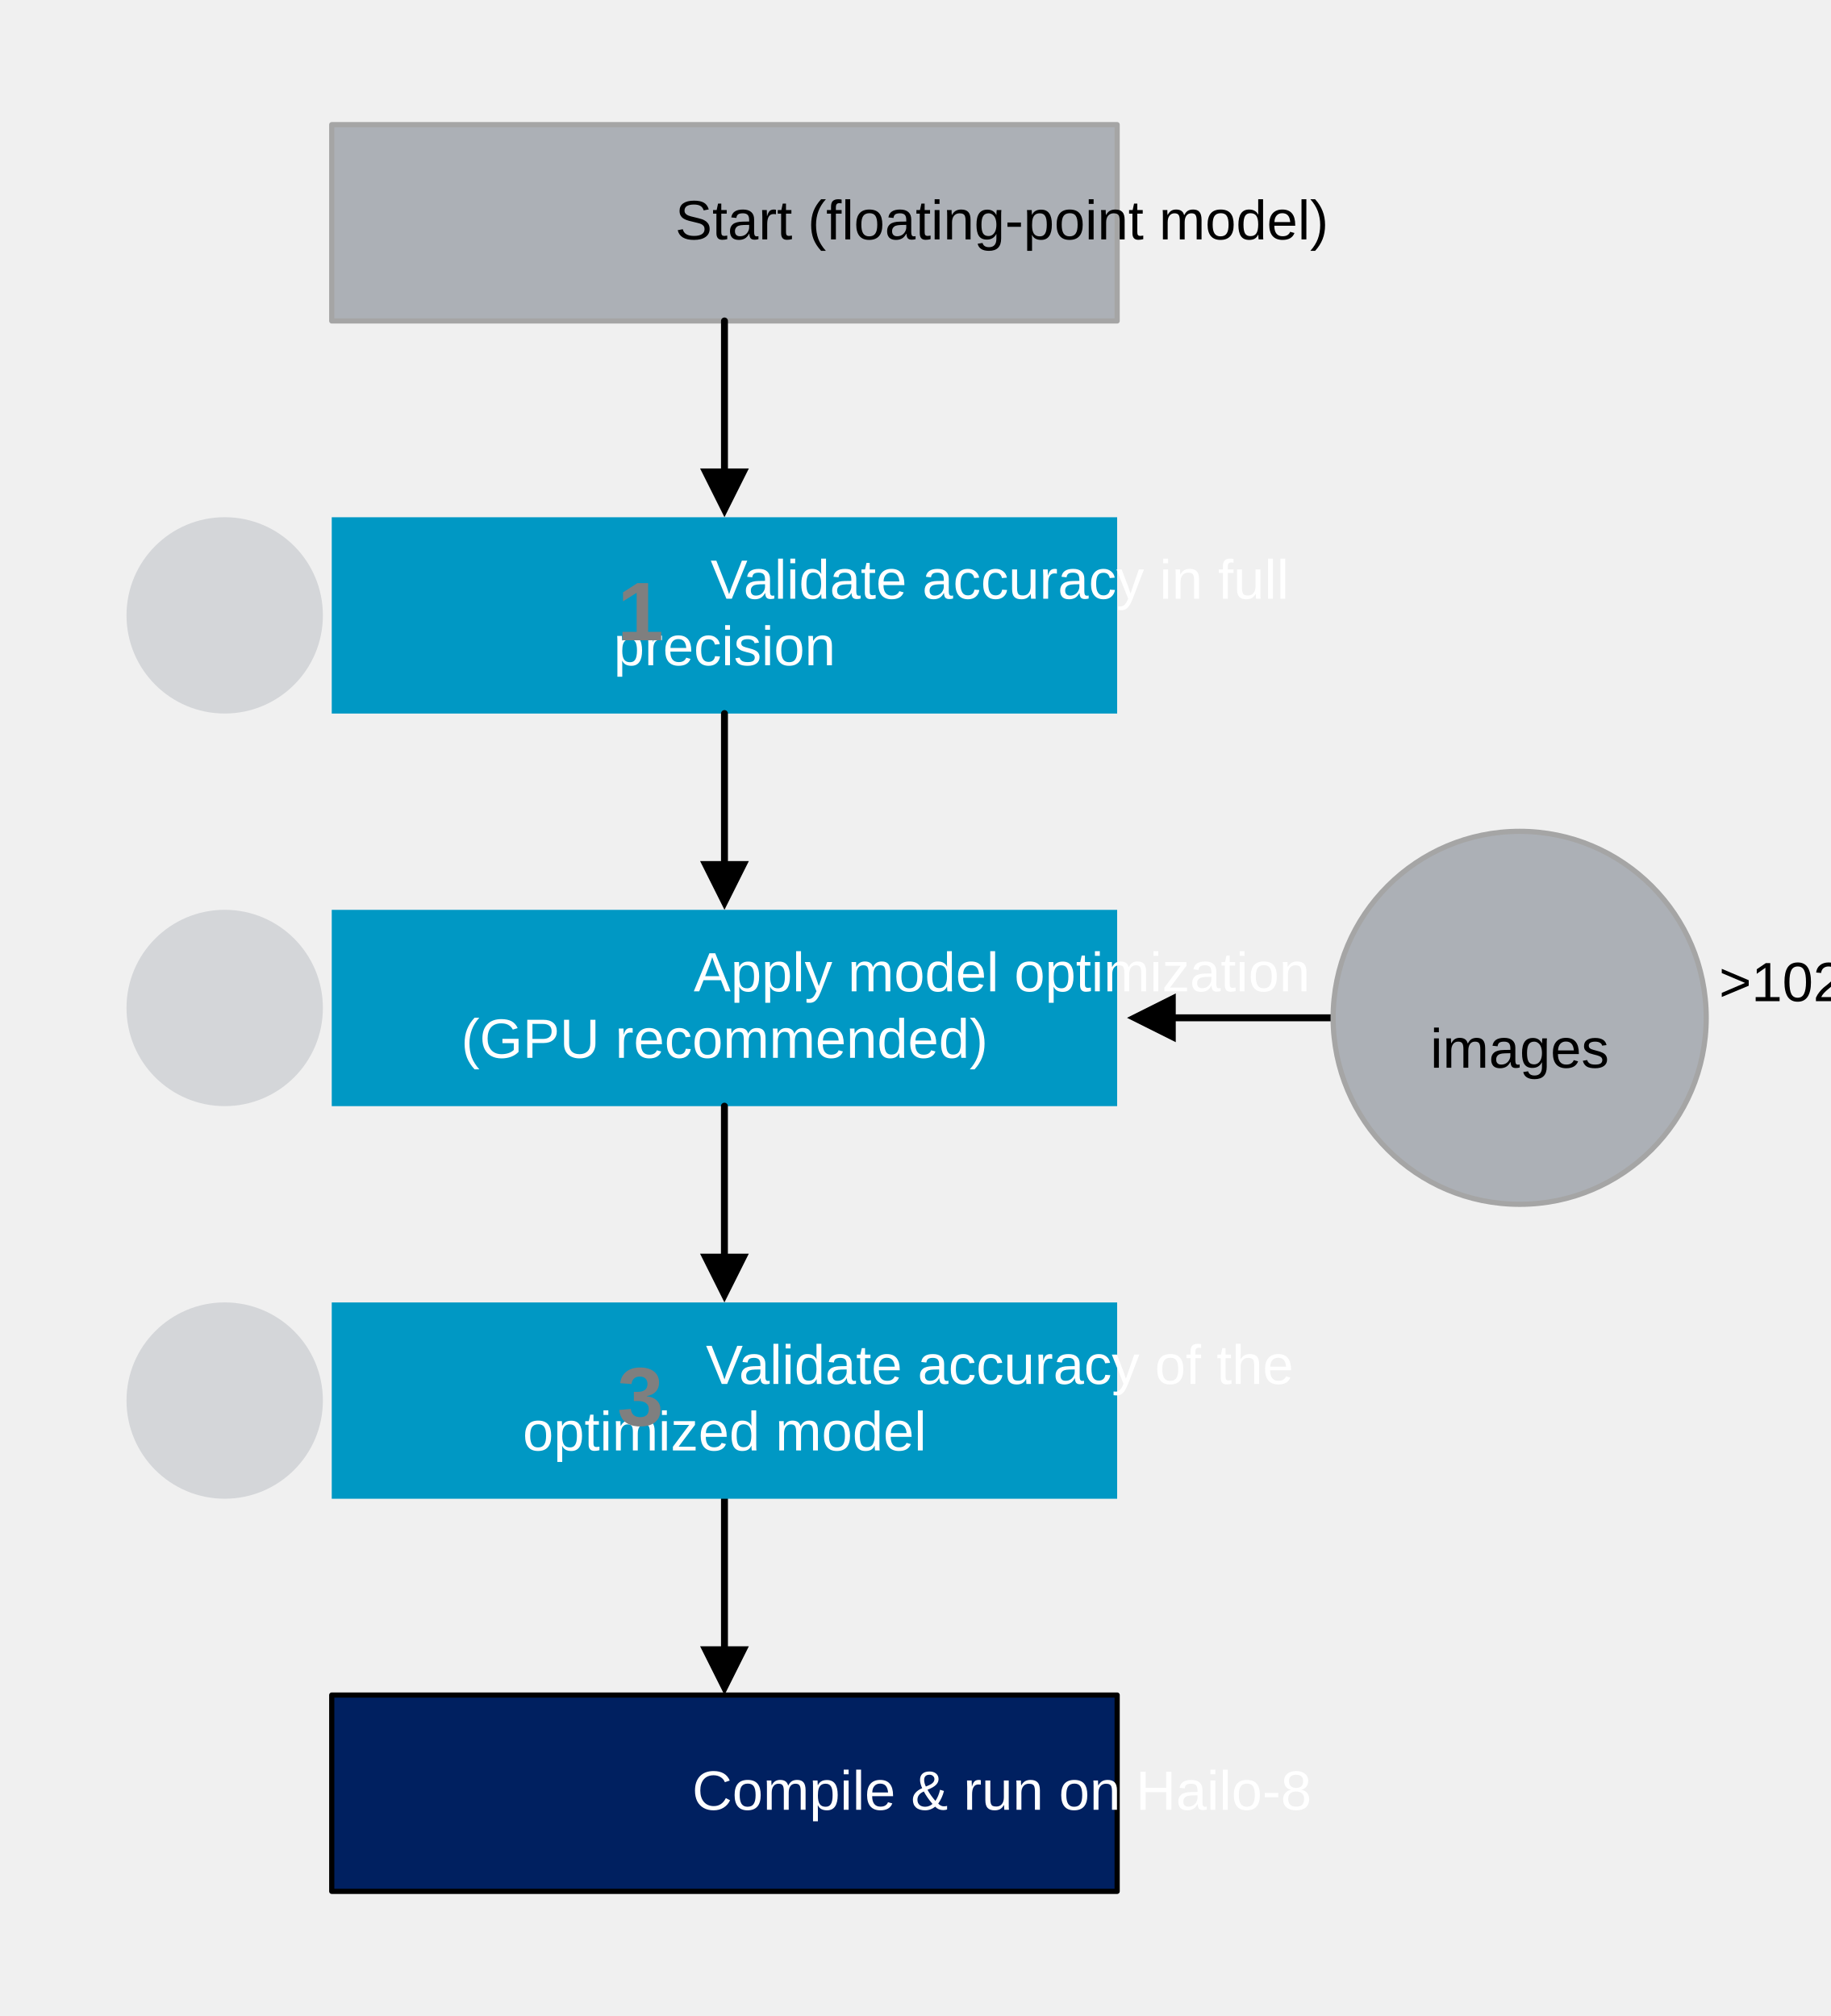
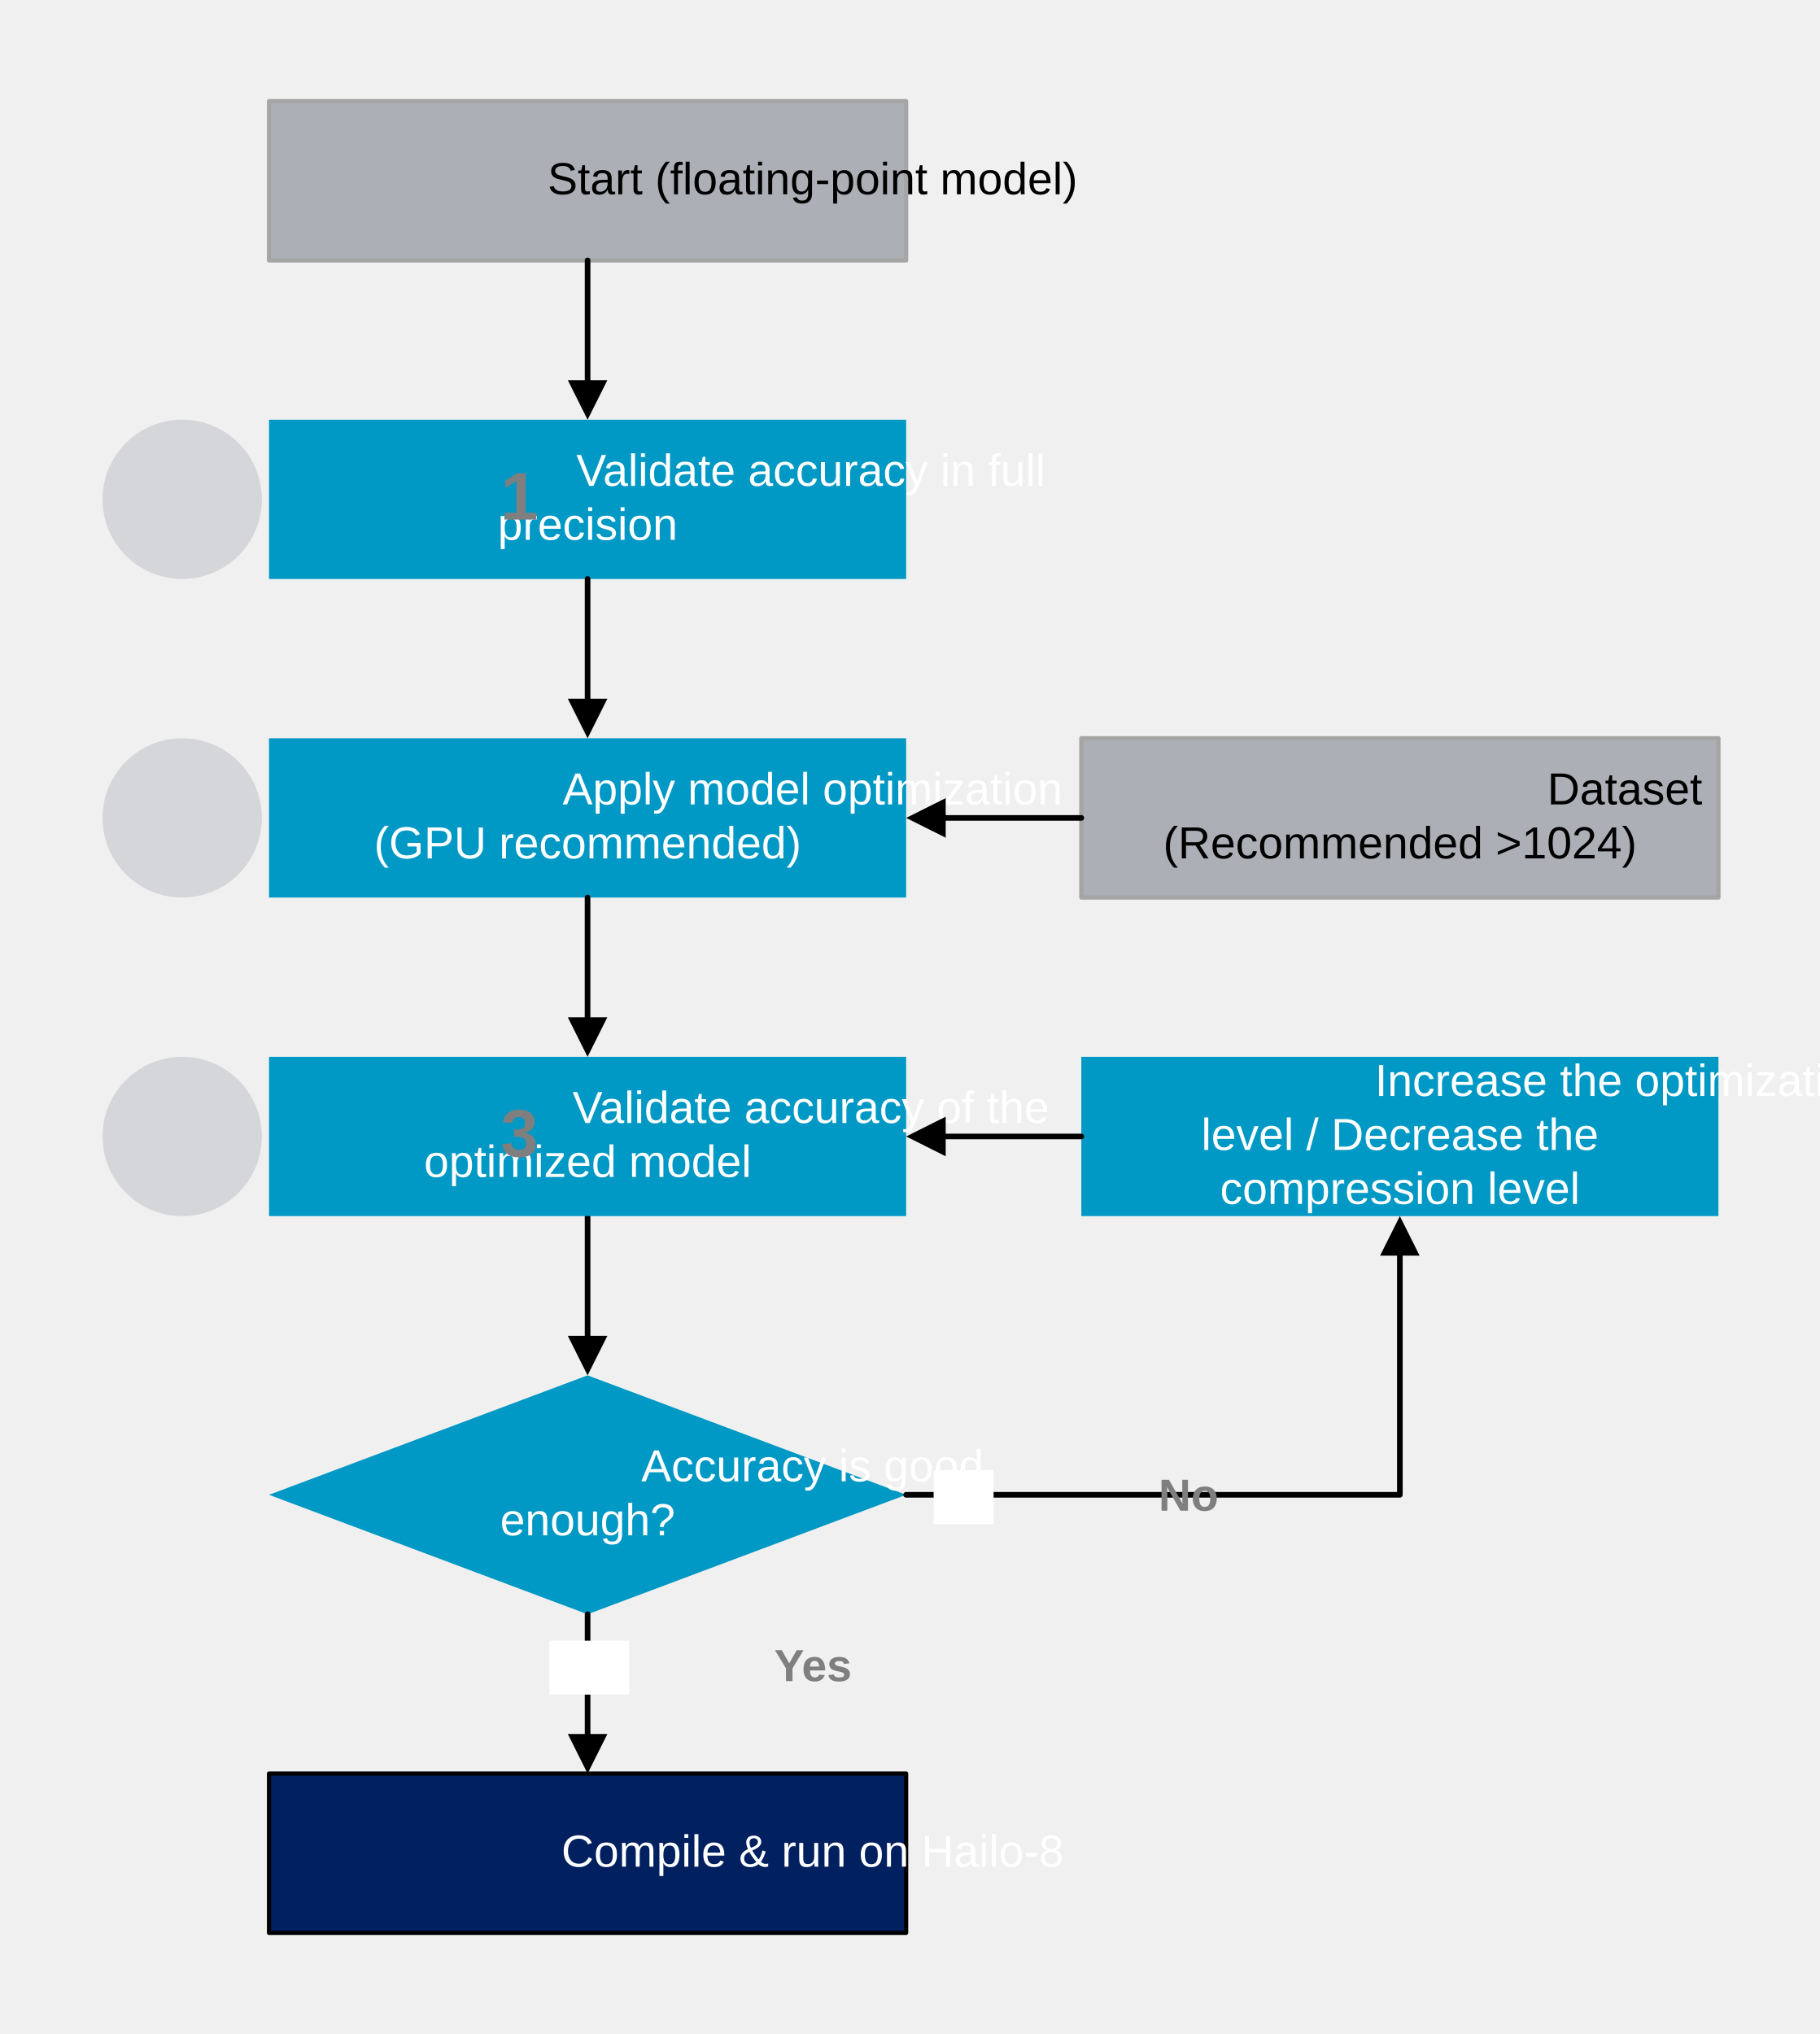
- <svg xmlns="http://www.w3.org/2000/svg" xmlns:ns1="http://schemas.microsoft.com/visio/2003/SVGExtensions/" xmlns:xlink="http://www.w3.org/1999/xlink" width="3.671in" height="4.043in" viewBox="0 0 264.304 291.118" xml:space="preserve" color-interpolation-filters="sRGB" class="st11">
+ <svg xmlns="http://www.w3.org/2000/svg" xmlns:ns1="http://schemas.microsoft.com/visio/2003/SVGExtensions/" xmlns:xlink="http://www.w3.org/1999/xlink" width="4.498in" height="5.028in" viewBox="0 0 323.832 361.984" xml:space="preserve" color-interpolation-filters="sRGB" class="st13">
  <ns1:documentProperties ns1:langID="8192" ns1:metric="true" ns1:viewMarkup="false">
    <ns1:userDefs>
      <ns1:ud ns1:nameU="msvNoAutoConnect" ns1:val="VT0(1):26" />
    </ns1:userDefs>
  </ns1:documentProperties>
  <style type="text/css">
	
		.st1 {fill:#acb0b6;stroke:#a5a5a5;stroke-linecap:round;stroke-linejoin:round;stroke-width:0.75}
		.st2 {fill:#000000;font-family:Arial;font-size:0.667em}
		.st3 {font-size:1em}
		.st4 {fill:#002060;stroke:#000000;stroke-linecap:round;stroke-linejoin:round;stroke-width:0.75}
		.st5 {fill:#ffffff;font-family:Arial;font-size:0.667em}
		.st6 {fill:#0098c4;stroke:none;stroke-linecap:round;stroke-linejoin:round;stroke-width:0.75}
		.st7 {fill:#d4d6d9;stroke:none;stroke-width:0.25}
		.st8 {fill:#7f7f7f;font-family:Arial;font-size:1em;font-weight:bold}
		.st9 {marker-end:url(#mrkr4-20);stroke:#000000;stroke-linecap:round;stroke-linejoin:round;stroke-width:1}
		.st10 {fill:#000000;fill-opacity:1;stroke:#000000;stroke-opacity:1;stroke-width:0.284}
- 		.st11 {fill:none;fill-rule:evenodd;font-size:12px;overflow:visible;stroke-linecap:square;stroke-miterlimit:3}
+ 		.st11 {fill:#ffffff;stroke:none;stroke-linecap:butt}
+ 		.st12 {fill:#7f7f7f;font-family:Arial;font-size:0.667em;font-weight:bold}
+ 		.st13 {fill:none;fill-rule:evenodd;font-size:12px;overflow:visible;stroke-linecap:square;stroke-miterlimit:3}
	
	</style>
  <defs id="Markers">
    <g id="lend4">
      <path d="M 2 1 L 0 0 L 2 -1 L 2 1 " style="stroke:none" />
    </g>
    <marker id="mrkr4-20" class="st10" ns1:arrowType="4" ns1:arrowSize="2" ns1:setback="7.04" refX="-7.04" orient="auto" markerUnits="strokeWidth" overflow="visible">
      <use xlink:href="#lend4" transform="scale(-3.52,-3.52) " />
    </marker>
  </defs>
  <g ns1:mID="0" ns1:index="1" ns1:groupContext="foregroundPage">
    <ns1:pageProperties ns1:drawingScale="0.0393701" ns1:pageScale="0.0393701" ns1:drawingUnits="24" ns1:shadowOffsetX="8.50394" ns1:shadowOffsetY="-8.50394" />
    <ns1:layer ns1:name="Connector" ns1:index="0" />
-     <g id="shape1-1" ns1:mID="1" ns1:groupContext="shape" transform="translate(47.8788,-244.772)">
-       <ns1:userDefs>
-         <ns1:ud ns1:nameU="visVersion" ns1:val="VT0(15):26" />
-         <ns1:ud ns1:nameU="visMasterStencil" ns1:prompt="" ns1:val="VT4(Basic_M.vssx)" />
-       </ns1:userDefs>
-       <ns1:textBlock ns1:margins="rect(4,4,4,4)" ns1:tabSpace="42.5197" />
-       <ns1:textRect cx="56.693" cy="276.945" width="113.39" height="28.346" />
-       <rect x="0" y="262.772" width="113.386" height="28.346" class="st1" />
-       <text x="9.56" y="279.34" class="st2" ns1:langID="3072">
+     <ns1:layer ns1:name="Flowchart" ns1:index="1" />
+     <g id="shape1-1" ns1:mID="1" ns1:groupContext="shape" transform="translate(47.8788,-315.638)">
+       <ns1:userDefs>
+         <ns1:ud ns1:nameU="visVersion" ns1:val="VT0(15):26" />
+         <ns1:ud ns1:nameU="visMasterStencil" ns1:prompt="" ns1:val="VT4(Basic_M.vssx)" />
+       </ns1:userDefs>
+       <ns1:textBlock ns1:margins="rect(4,4,4,4)" ns1:tabSpace="42.5197" />
+       <ns1:textRect cx="56.693" cy="347.811" width="113.39" height="28.346" />
+       <rect x="0" y="333.638" width="113.386" height="28.346" class="st1" />
+       <text x="9.56" y="350.21" class="st2" ns1:langID="3072">
        <ns1:paragraph ns1:horizAlign="1" />
        <ns1:tabList />Start (<tspan class="st3" ns1:langID="1033">f</tspan>loating-point model)</text>
    </g>
    <g id="shape3-5" ns1:mID="3" ns1:groupContext="shape" transform="translate(47.8788,-18)">
      <ns1:userDefs>
        <ns1:ud ns1:nameU="visVersion" ns1:val="VT0(15):26" />
        <ns1:ud ns1:nameU="visMasterStencil" ns1:prompt="" ns1:val="VT4(Basic_M.vssx)" />
      </ns1:userDefs>
      <ns1:textBlock ns1:margins="rect(4,4,4,4)" ns1:tabSpace="42.5197" />
-       <ns1:textRect cx="56.693" cy="276.945" width="113.39" height="28.346" />
-       <rect x="0" y="262.772" width="113.386" height="28.346" class="st4" />
-       <text x="12.01" y="279.34" class="st5" ns1:langID="1033">
+       <ns1:textRect cx="56.693" cy="347.811" width="113.39" height="28.346" />
+       <rect x="0" y="333.638" width="113.386" height="28.346" class="st4" />
+       <text x="12.01" y="350.21" class="st5" ns1:langID="1033">
        <ns1:paragraph ns1:horizAlign="1" />
        <ns1:tabList />Compile &amp; run on Hailo-8</text>
    </g>
-     <g id="shape4-8" ns1:mID="4" ns1:groupContext="shape" transform="translate(47.8788,-188.079)">
-       <ns1:userDefs>
-         <ns1:ud ns1:nameU="visVersion" ns1:val="VT0(15):26" />
-         <ns1:ud ns1:nameU="visMasterStencil" ns1:prompt="" ns1:val="VT4(Basic_M.vssx)" />
-       </ns1:userDefs>
-       <ns1:textBlock ns1:margins="rect(4,4,4,4)" ns1:tabSpace="42.5197" />
-       <ns1:textRect cx="56.693" cy="276.945" width="113.39" height="28.346" />
-       <rect x="0" y="262.772" width="113.386" height="28.346" class="st6" />
-       <text x="14.67" y="274.54" class="st5" ns1:langID="1033">
+     <g id="shape4-8" ns1:mID="4" ns1:groupContext="shape" transform="translate(47.8788,-258.945)">
+       <ns1:userDefs>
+         <ns1:ud ns1:nameU="visVersion" ns1:val="VT0(15):26" />
+         <ns1:ud ns1:nameU="visMasterStencil" ns1:prompt="" ns1:val="VT4(Basic_M.vssx)" />
+       </ns1:userDefs>
+       <ns1:textBlock ns1:margins="rect(4,4,4,4)" ns1:tabSpace="42.5197" />
+       <ns1:textRect cx="56.693" cy="347.811" width="113.39" height="28.346" />
+       <rect x="0" y="333.638" width="113.386" height="28.346" class="st6" />
+       <text x="14.67" y="345.41" class="st5" ns1:langID="1033">
        <ns1:paragraph ns1:horizAlign="1" />
        <ns1:tabList />Validate accuracy in full <tspan x="40.69" dy="1.2em" class="st3">precision</tspan>
      </text>
    </g>
-     <g id="shape6-12" ns1:mID="6" ns1:groupContext="shape" transform="translate(18.25,-131.386)">
-       <ns1:userDefs>
-         <ns1:ud ns1:nameU="visVersion" ns1:val="VT0(15):26" />
-         <ns1:ud ns1:nameU="visMasterStencil" ns1:prompt="" ns1:val="VT4(Basic_M.vssx)" />
-       </ns1:userDefs>
-       <ns1:textBlock ns1:margins="rect(4,4,4,4)" ns1:tabSpace="42.5197" />
-       <ns1:textRect cx="14.173" cy="276.945" width="24.81" height="21.26" />
-       <path d="M0 276.94 A14.173 14.173 0 1 1 28.35 276.94 A14.173 14.173 0 0 1 -0 276.94 Z" class="st7" />
-       <text x="10.84" y="280.54" class="st8" ns1:langID="3072">
+     <g id="shape6-12" ns1:mID="6" ns1:groupContext="shape" transform="translate(18.25,-202.252)">
+       <ns1:userDefs>
+         <ns1:ud ns1:nameU="visVersion" ns1:val="VT0(15):26" />
+         <ns1:ud ns1:nameU="visMasterStencil" ns1:prompt="" ns1:val="VT4(Basic_M.vssx)" />
+       </ns1:userDefs>
+       <ns1:textBlock ns1:margins="rect(4,4,4,4)" ns1:tabSpace="42.5197" />
+       <ns1:textRect cx="14.173" cy="347.811" width="24.81" height="21.26" />
+       <path d="M0 347.81 A14.173 14.173 0 1 1 28.35 347.81 A14.173 14.173 0 0 1 -0 347.81 Z" class="st7" />
+       <text x="10.84" y="351.41" class="st8" ns1:langID="3072">
        <ns1:paragraph ns1:horizAlign="1" />
        <ns1:tabList />2</text>
    </g>
-     <g id="shape8-15" ns1:mID="8" ns1:groupContext="shape" ns1:layerMember="0" transform="translate(97.4851,-74.6929)">
-       <path d="M7.09 291.12 L7.09 312.42" class="st9" />
-     </g>
-     <g id="shape14-21" ns1:mID="14" ns1:groupContext="shape" transform="translate(47.8788,-74.6929)">
-       <ns1:userDefs>
-         <ns1:ud ns1:nameU="visVersion" ns1:val="VT0(15):26" />
-         <ns1:ud ns1:nameU="visMasterStencil" ns1:prompt="" ns1:val="VT4(Basic_M.vssx)" />
-       </ns1:userDefs>
-       <ns1:textBlock ns1:margins="rect(4,4,4,4)" ns1:tabSpace="42.5197" />
-       <ns1:textRect cx="56.693" cy="276.945" width="113.39" height="28.346" />
-       <rect x="0" y="262.772" width="113.386" height="28.346" class="st6" />
-       <text x="14" y="274.54" class="st5" ns1:langID="1033">
+     <g id="shape8-15" ns1:mID="8" ns1:groupContext="shape" ns1:layerMember="0" transform="translate(97.4851,-145.559)">
+       <path d="M7.09 361.98 L7.09 383.29" class="st9" />
+     </g>
+     <g id="shape14-21" ns1:mID="14" ns1:groupContext="shape" transform="translate(47.8788,-145.559)">
+       <ns1:userDefs>
+         <ns1:ud ns1:nameU="visVersion" ns1:val="VT0(15):26" />
+         <ns1:ud ns1:nameU="visMasterStencil" ns1:prompt="" ns1:val="VT4(Basic_M.vssx)" />
+       </ns1:userDefs>
+       <ns1:textBlock ns1:margins="rect(4,4,4,4)" ns1:tabSpace="42.5197" />
+       <ns1:textRect cx="56.693" cy="347.811" width="113.39" height="28.346" />
+       <rect x="0" y="333.638" width="113.386" height="28.346" class="st6" />
+       <text x="14" y="345.41" class="st5" ns1:langID="1033">
        <ns1:paragraph ns1:horizAlign="1" />
        <ns1:tabList />Validate accuracy of the <tspan x="27.57" dy="1.2em" class="st3">optimized model</tspan>
      </text>
    </g>
-     <g id="shape15-25" ns1:mID="15" ns1:groupContext="shape" ns1:layerMember="0" transform="translate(97.4851,-244.772)">
-       <path d="M7.09 291.12 L7.09 312.42" class="st9" />
-     </g>
-     <g id="shape16-30" ns1:mID="16" ns1:groupContext="shape" ns1:layerMember="0" transform="translate(97.4851,-188.079)">
-       <path d="M7.09 291.12 L7.09 312.42" class="st9" />
-     </g>
-     <g id="shape17-35" ns1:mID="17" ns1:groupContext="shape" ns1:layerMember="0" transform="translate(192.446,-137.055)">
-       <path d="M0 284.03 L-22.72 284.03" class="st9" />
-     </g>
-     <g id="shape20-40" ns1:mID="20" ns1:groupContext="shape" transform="translate(192.446,-117.213)">
-       <ns1:userDefs>
-         <ns1:ud ns1:nameU="visVersion" ns1:val="VT0(15):26" />
-         <ns1:ud ns1:nameU="visMasterStencil" ns1:prompt="" ns1:val="VT4(Basic_M.vssx)" />
-       </ns1:userDefs>
-       <ns1:textBlock ns1:margins="rect(4,4,4,4)" ns1:tabSpace="42.5197" />
-       <ns1:textRect cx="26.929" cy="264.189" width="47.13" height="40.394" />
-       <path d="M0 264.19 A26.929 26.929 0 0 1 53.86 264.19 A26.929 26.929 0 1 1 0 264.19 Z" class="st1" />
-       <text x="15.69" y="261.79" class="st2" ns1:langID="3072">
-         <ns1:paragraph ns1:horizAlign="1" />
-         <ns1:tabList />&gt;<tspan class="st3" ns1:langID="1033">1024 </tspan>
-         <tspan x="14.03" dy="1.2em" class="st3">images</tspan>
-       </text>
-     </g>
-     <g id="shape21-45" ns1:mID="21" ns1:groupContext="shape" transform="translate(18.25,-188.079)">
-       <ns1:userDefs>
-         <ns1:ud ns1:nameU="visVersion" ns1:val="VT0(15):26" />
-         <ns1:ud ns1:nameU="visMasterStencil" ns1:prompt="" ns1:val="VT4(Basic_M.vssx)" />
-       </ns1:userDefs>
-       <ns1:textBlock ns1:margins="rect(4,4,4,4)" ns1:tabSpace="42.5197" />
-       <ns1:textRect cx="14.173" cy="276.945" width="24.81" height="21.26" />
-       <path d="M0 276.94 A14.173 14.173 0 1 1 28.35 276.94 A14.173 14.173 0 0 1 -0 276.94 Z" class="st7" />
-       <text x="10.84" y="280.54" class="st8" ns1:langID="3072">
+     <g id="shape15-25" ns1:mID="15" ns1:groupContext="shape" ns1:layerMember="0" transform="translate(97.4851,-315.638)">
+       <path d="M7.09 361.98 L7.09 383.29" class="st9" />
+     </g>
+     <g id="shape16-30" ns1:mID="16" ns1:groupContext="shape" ns1:layerMember="0" transform="translate(97.4851,-258.945)">
+       <path d="M7.09 361.98 L7.09 383.29" class="st9" />
+     </g>
+     <g id="shape21-35" ns1:mID="21" ns1:groupContext="shape" transform="translate(18.25,-258.945)">
+       <ns1:userDefs>
+         <ns1:ud ns1:nameU="visVersion" ns1:val="VT0(15):26" />
+         <ns1:ud ns1:nameU="visMasterStencil" ns1:prompt="" ns1:val="VT4(Basic_M.vssx)" />
+       </ns1:userDefs>
+       <ns1:textBlock ns1:margins="rect(4,4,4,4)" ns1:tabSpace="42.5197" />
+       <ns1:textRect cx="14.173" cy="347.811" width="24.81" height="21.26" />
+       <path d="M0 347.81 A14.173 14.173 0 1 1 28.35 347.81 A14.173 14.173 0 0 1 -0 347.81 Z" class="st7" />
+       <text x="10.84" y="351.41" class="st8" ns1:langID="3072">
        <ns1:paragraph ns1:horizAlign="1" />
        <ns1:tabList />1</text>
    </g>
-     <g id="shape27-48" ns1:mID="27" ns1:groupContext="shape" transform="translate(47.8788,-131.386)">
-       <ns1:userDefs>
-         <ns1:ud ns1:nameU="visVersion" ns1:val="VT0(15):26" />
-         <ns1:ud ns1:nameU="visMasterStencil" ns1:prompt="" ns1:val="VT4(Basic_M.vssx)" />
-       </ns1:userDefs>
-       <ns1:textBlock ns1:margins="rect(4,4,4,4)" ns1:tabSpace="42.5197" />
-       <ns1:textRect cx="56.693" cy="276.945" width="113.39" height="28.346" />
-       <rect x="0" y="262.772" width="113.386" height="28.346" class="st6" />
-       <text x="12.23" y="274.54" class="st5" ns1:langID="1033">
+     <g id="shape27-38" ns1:mID="27" ns1:groupContext="shape" transform="translate(47.8788,-202.252)">
+       <ns1:userDefs>
+         <ns1:ud ns1:nameU="visVersion" ns1:val="VT0(15):26" />
+         <ns1:ud ns1:nameU="visMasterStencil" ns1:prompt="" ns1:val="VT4(Basic_M.vssx)" />
+       </ns1:userDefs>
+       <ns1:textBlock ns1:margins="rect(4,4,4,4)" ns1:tabSpace="42.5197" />
+       <ns1:textRect cx="56.693" cy="347.811" width="113.39" height="28.346" />
+       <rect x="0" y="333.638" width="113.386" height="28.346" class="st6" />
+       <text x="12.23" y="345.41" class="st5" ns1:langID="1033">
        <ns1:paragraph ns1:horizAlign="1" />
        <ns1:tabList />Apply model optimization<ns1:newlineChar />
        <tspan x="18.68" dy="1.2em" class="st3">(GPU recommended)</tspan>
      </text>
    </g>
-     <g id="shape28-52" ns1:mID="28" ns1:groupContext="shape" ns1:layerMember="0" transform="translate(111.658,-131.386)">
-       <path d="M-7.09 291.12 L-7.09 312.42" class="st9" />
-     </g>
-     <g id="shape29-57" ns1:mID="29" ns1:groupContext="shape" transform="translate(18.25,-74.6929)">
-       <ns1:userDefs>
-         <ns1:ud ns1:nameU="visVersion" ns1:val="VT0(15):26" />
-         <ns1:ud ns1:nameU="visMasterStencil" ns1:prompt="" ns1:val="VT4(Basic_M.vssx)" />
-       </ns1:userDefs>
-       <ns1:textBlock ns1:margins="rect(4,4,4,4)" ns1:tabSpace="42.5197" />
-       <ns1:textRect cx="14.173" cy="276.945" width="24.81" height="21.26" />
-       <path d="M0 276.94 A14.173 14.173 0 1 1 28.35 276.94 A14.173 14.173 0 0 1 -0 276.94 Z" class="st7" />
-       <text x="10.84" y="280.54" class="st8" ns1:langID="1033">
+     <g id="shape28-42" ns1:mID="28" ns1:groupContext="shape" ns1:layerMember="0" transform="translate(111.658,-202.252)">
+       <path d="M-7.09 361.98 L-7.09 383.29" class="st9" />
+     </g>
+     <g id="shape29-47" ns1:mID="29" ns1:groupContext="shape" transform="translate(18.25,-145.559)">
+       <ns1:userDefs>
+         <ns1:ud ns1:nameU="visVersion" ns1:val="VT0(15):26" />
+         <ns1:ud ns1:nameU="visMasterStencil" ns1:prompt="" ns1:val="VT4(Basic_M.vssx)" />
+       </ns1:userDefs>
+       <ns1:textBlock ns1:margins="rect(4,4,4,4)" ns1:tabSpace="42.5197" />
+       <ns1:textRect cx="14.173" cy="347.811" width="24.81" height="21.26" />
+       <path d="M0 347.81 A14.173 14.173 0 1 1 28.35 347.81 A14.173 14.173 0 0 1 -0 347.81 Z" class="st7" />
+       <text x="10.84" y="351.41" class="st8" ns1:langID="1033">
        <ns1:paragraph ns1:horizAlign="1" />
        <ns1:tabList />3</text>
+     </g>
+     <g id="shape1000-50" ns1:mID="1000" ns1:groupContext="shape" ns1:layerMember="1" transform="translate(47.8788,-74.6929)">
+       <ns1:custProps>
+         <ns1:cp ns1:nameU="Cost" ns1:lbl="Cost" ns1:prompt="" ns1:type="7" ns1:format="@" ns1:sortKey="" ns1:invis="false" ns1:ask="false" ns1:langID="1033" ns1:cal="0" />
+         <ns1:cp ns1:nameU="ProcessNumber" ns1:lbl="Process Number" ns1:prompt="" ns1:type="2" ns1:format="" ns1:sortKey="" ns1:invis="false" ns1:ask="false" ns1:langID="1033" ns1:cal="0" />
+         <ns1:cp ns1:nameU="Owner" ns1:lbl="Owner" ns1:prompt="" ns1:type="0" ns1:format="" ns1:sortKey="" ns1:invis="false" ns1:ask="false" ns1:langID="1033" ns1:cal="0" />
+         <ns1:cp ns1:nameU="Function" ns1:lbl="Function" ns1:prompt="" ns1:type="0" ns1:format="" ns1:sortKey="" ns1:invis="false" ns1:ask="false" ns1:langID="1033" ns1:cal="0" ns1:val="VT4()" />
+         <ns1:cp ns1:nameU="StartDate" ns1:lbl="Start Date" ns1:prompt="" ns1:type="5" ns1:format="" ns1:sortKey="" ns1:invis="false" ns1:ask="false" ns1:langID="1033" ns1:cal="0" />
+         <ns1:cp ns1:nameU="EndDate" ns1:lbl="End Date" ns1:prompt="" ns1:type="5" ns1:format="" ns1:sortKey="" ns1:invis="false" ns1:ask="false" ns1:langID="1033" ns1:cal="0" />
+         <ns1:cp ns1:nameU="Status" ns1:lbl="Status" ns1:prompt="" ns1:type="4" ns1:format=";Not Started;In Progress;Completed;Deferred;Waiting on Input" ns1:sortKey="" ns1:invis="false" ns1:ask="false" ns1:langID="1033" ns1:cal="0" ns1:val="VT4()" />
+       </ns1:custProps>
+       <ns1:userDefs>
+         <ns1:ud ns1:nameU="visVersion" ns1:prompt="" ns1:val="VT0(15):26" />
+         <ns1:ud ns1:nameU="DefaultWidth" ns1:prompt="" ns1:val="VT0(0.98425196850394):24" />
+         <ns1:ud ns1:nameU="DefaultHeight" ns1:prompt="" ns1:val="VT0(0.59055118110236):24" />
+         <ns1:ud ns1:nameU="ResizeTxtHeight" ns1:prompt="" ns1:val="VT0(0.59055118110236):24" />
+       </ns1:userDefs>
+       <ns1:textBlock ns1:margins="rect(4,4,4,4)" ns1:tabSpace="42.5197" />
+       <ns1:textRect cx="56.693" cy="340.724" width="94.49" height="31.89" />
+       <path d="M0 340.72 L56.69 319.46 L113.39 340.72 L56.69 361.98 L0 340.72 Z" class="st6" />
+       <text x="26.23" y="338.32" class="st5" ns1:langID="1033">
+         <ns1:paragraph ns1:horizAlign="1" />
+         <ns1:tabList />Accuracy is good <tspan x="41.12" dy="1.2em" class="st3">enough?</tspan>
+       </text>
+     </g>
+     <g id="shape1001-54" ns1:mID="1001" ns1:groupContext="shape" ns1:layerMember="0" transform="translate(97.4851,-74.6929)">
+       <ns1:textBlock ns1:margins="rect(4,4,4,4)" ns1:tabSpace="42.5197" />
+       <ns1:textRect cx="7.397" cy="371.48" width="40" height="17.604" />
+       <path d="M7.09 361.98 L7.09 383.29" class="st9" />
+       <rect ns1:rectContext="textBkgnd" x="0.28" y="366.681" width="14.234" height="9.6" class="st11" />
+       <text x="0.28" y="373.88" class="st12" ns1:langID="1033">
+         <ns1:paragraph ns1:horizAlign="1" />
+         <ns1:tabList />Yes</text>
+     </g>
+     <g id="shape1002-61" ns1:mID="1002" ns1:groupContext="shape" transform="translate(192.446,-145.559)">
+       <ns1:userDefs>
+         <ns1:ud ns1:nameU="visVersion" ns1:val="VT0(15):26" />
+         <ns1:ud ns1:nameU="visMasterStencil" ns1:prompt="" ns1:val="VT4(Basic_M.vssx)" />
+       </ns1:userDefs>
+       <ns1:textBlock ns1:margins="rect(4,4,4,4)" ns1:tabSpace="42.5197" />
+       <ns1:textRect cx="56.693" cy="347.811" width="113.39" height="28.346" />
+       <rect x="0" y="333.638" width="113.386" height="28.346" class="st6" />
+       <text x="12.22" y="340.61" class="st5" ns1:langID="1033">
+         <ns1:paragraph ns1:horizAlign="1" />
+         <ns1:tabList />Increase the optimization <tspan x="21.34" dy="1.2em" class="st3">level / Decrease the </tspan>
+         <tspan x="24.68" dy="1.2em" class="st3">compression level</tspan>
+       </text>
+     </g>
+     <g id="shape1003-66" ns1:mID="1003" ns1:groupContext="shape" ns1:layerMember="0" transform="translate(161.265,-95.9528)">
+       <ns1:textBlock ns1:margins="rect(4,4,4,4)" ns1:tabSpace="42.5197" />
+       <ns1:textRect cx="10.231" cy="362.409" width="40" height="17.604" />
+       <path d="M0 361.98 L87.87 361.98 L87.87 319.42" class="st9" />
+       <rect ns1:rectContext="textBkgnd" x="4.899" y="357.61" width="10.664" height="9.6" class="st11" />
+       <text x="4.9" y="364.81" class="st12" ns1:langID="1033">
+         <ns1:paragraph ns1:horizAlign="1" />
+         <ns1:tabList />No</text>
+     </g>
+     <g id="shape1004-73" ns1:mID="1004" ns1:groupContext="shape" ns1:layerMember="0" transform="translate(192.446,-152.646)">
+       <path d="M0 354.9 L-24.14 354.9" class="st9" />
+     </g>
+     <g id="shape1005-78" ns1:mID="1005" ns1:groupContext="shape" transform="translate(192.446,-202.252)">
+       <ns1:userDefs>
+         <ns1:ud ns1:nameU="visVersion" ns1:val="VT0(15):26" />
+         <ns1:ud ns1:nameU="visMasterStencil" ns1:prompt="" ns1:val="VT4(Basic_M.vssx)" />
+       </ns1:userDefs>
+       <ns1:textBlock ns1:margins="rect(4,4,4,4)" ns1:tabSpace="42.5197" />
+       <ns1:textRect cx="56.693" cy="347.811" width="113.39" height="28.346" />
+       <rect x="0" y="333.638" width="113.386" height="28.346" class="st1" />
+       <text x="42.91" y="345.41" class="st2" ns1:langID="1033">
+         <ns1:paragraph ns1:horizAlign="1" />
+         <ns1:tabList />Dataset<ns1:newlineChar />
+         <tspan x="14.56" dy="1.2em" class="st3">(Recommended &gt;1024)</tspan>
+       </text>
+     </g>
+     <g id="shape1006-82" ns1:mID="1006" ns1:groupContext="shape" ns1:layerMember="0" transform="translate(192.446,-209.339)">
+       <path d="M0 354.9 L-24.14 354.9" class="st9" />
    </g>
  </g>
</svg>
